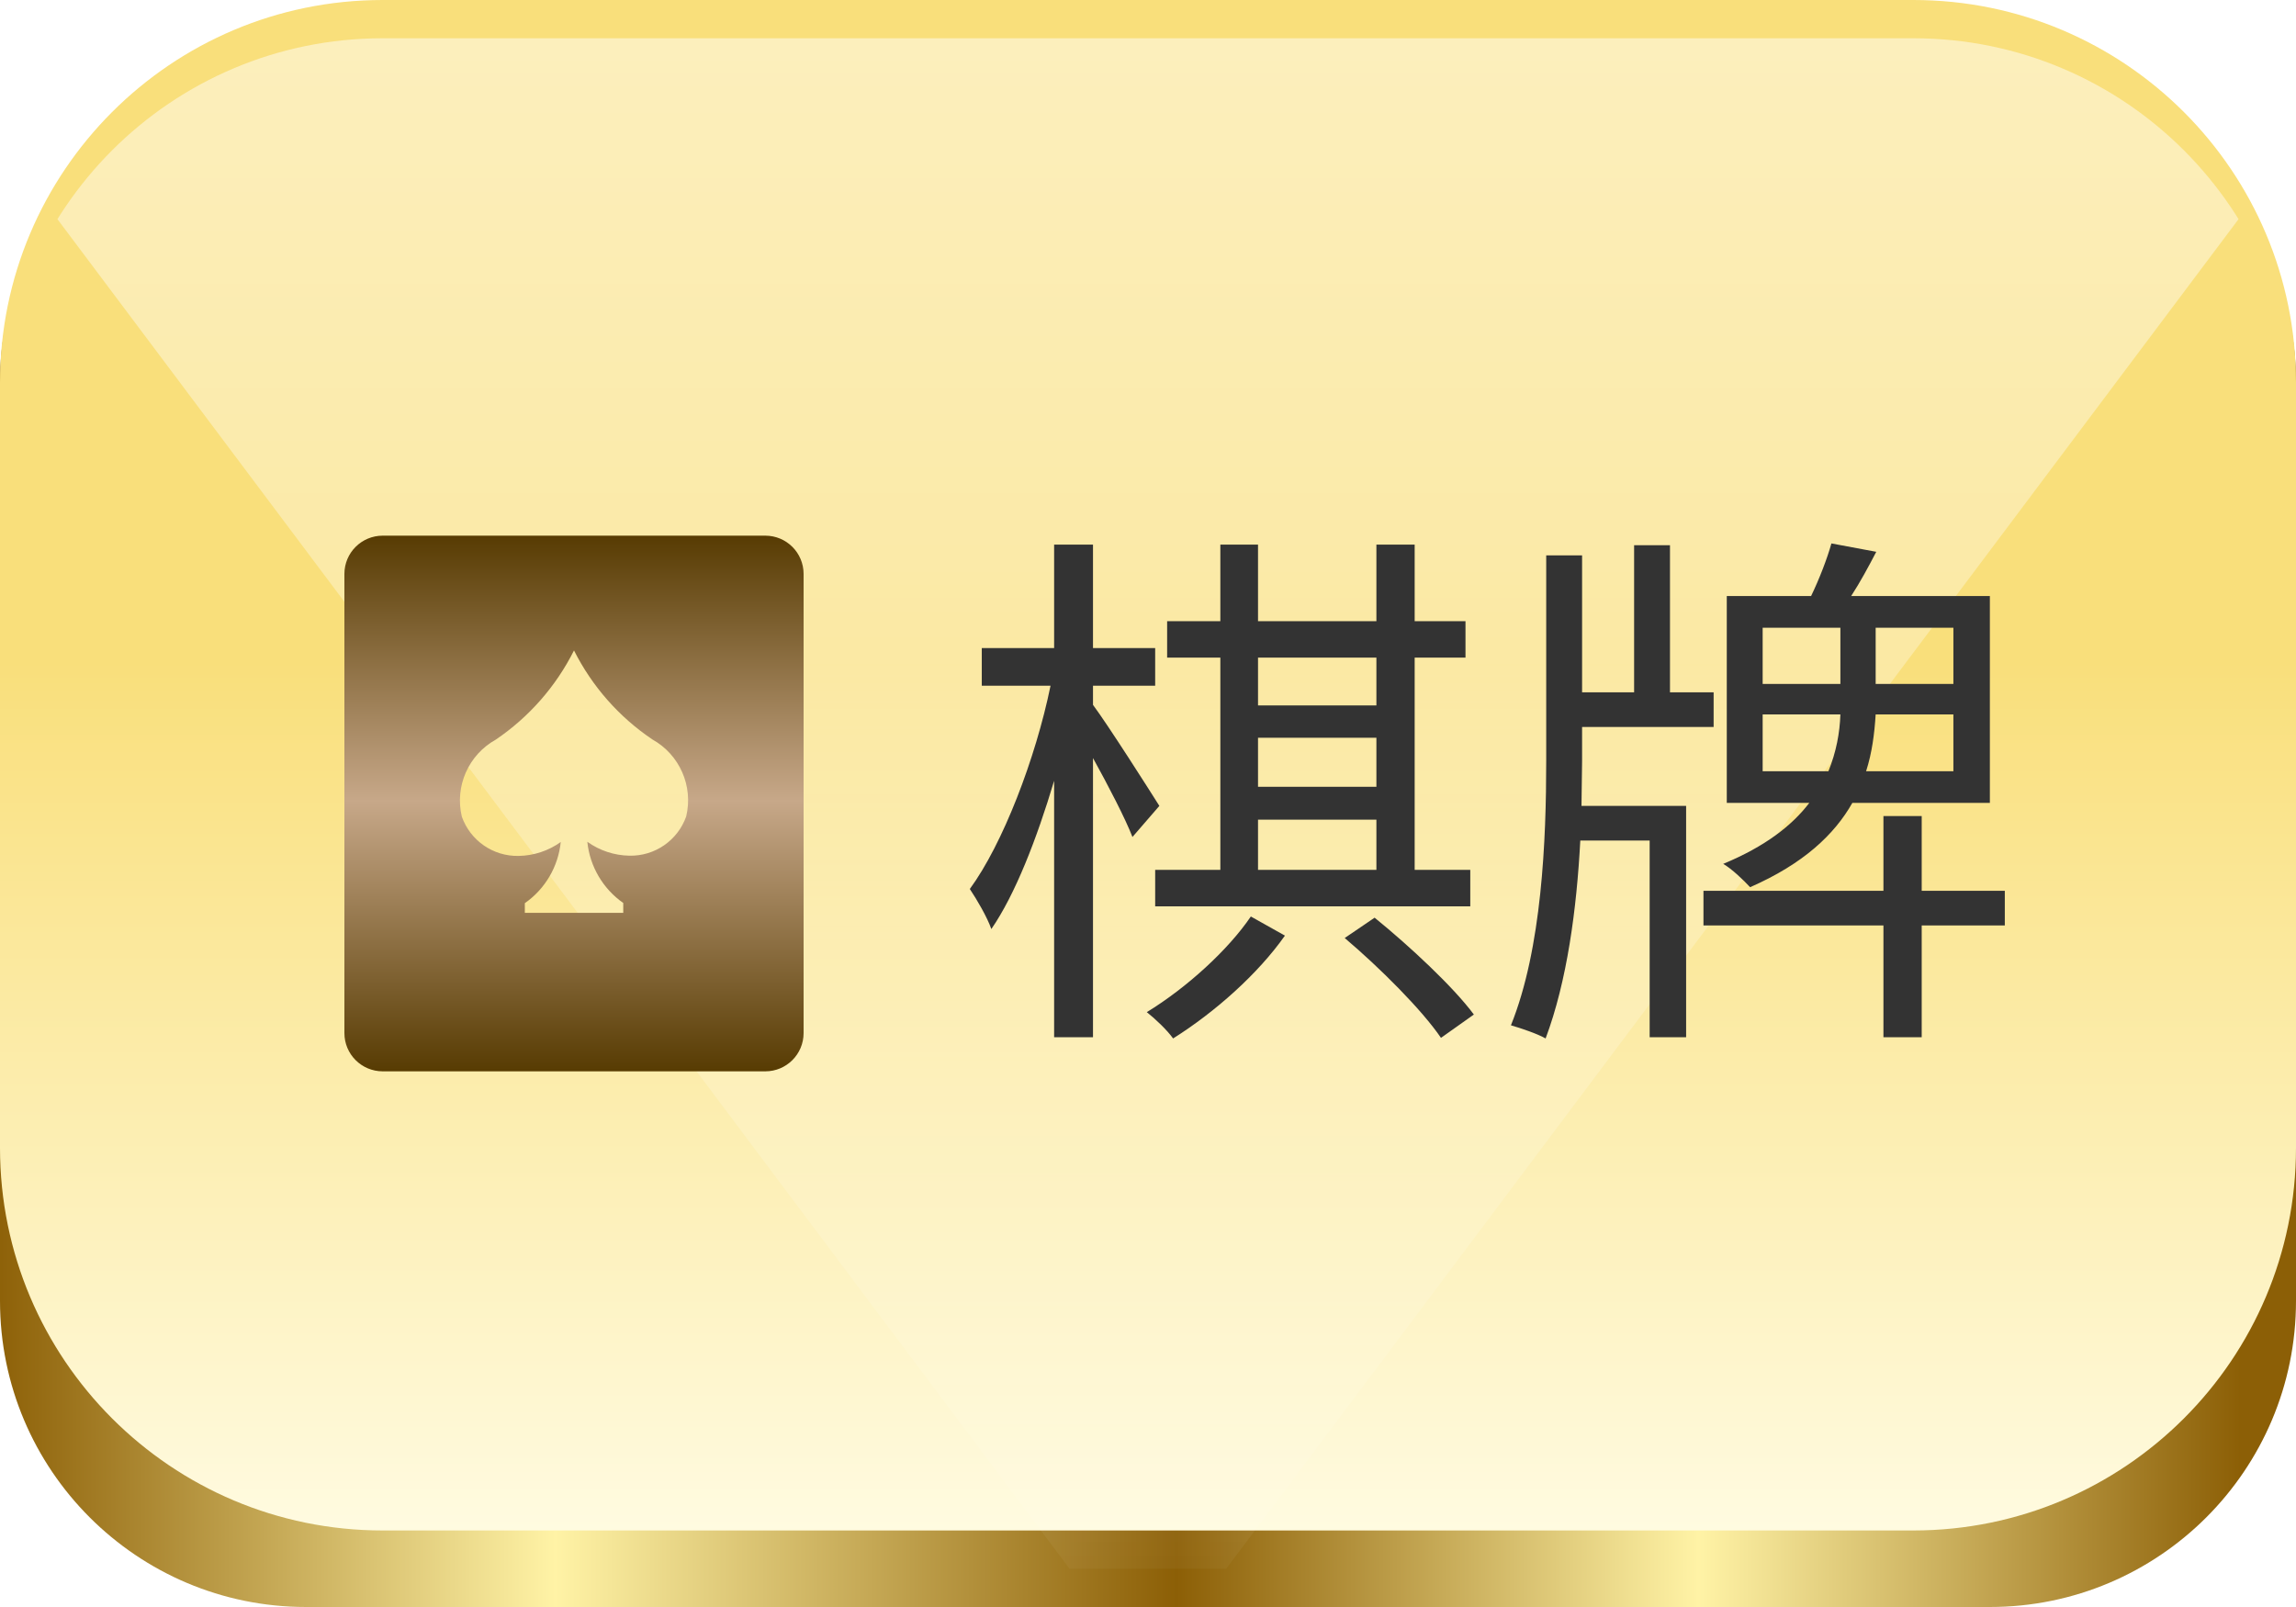
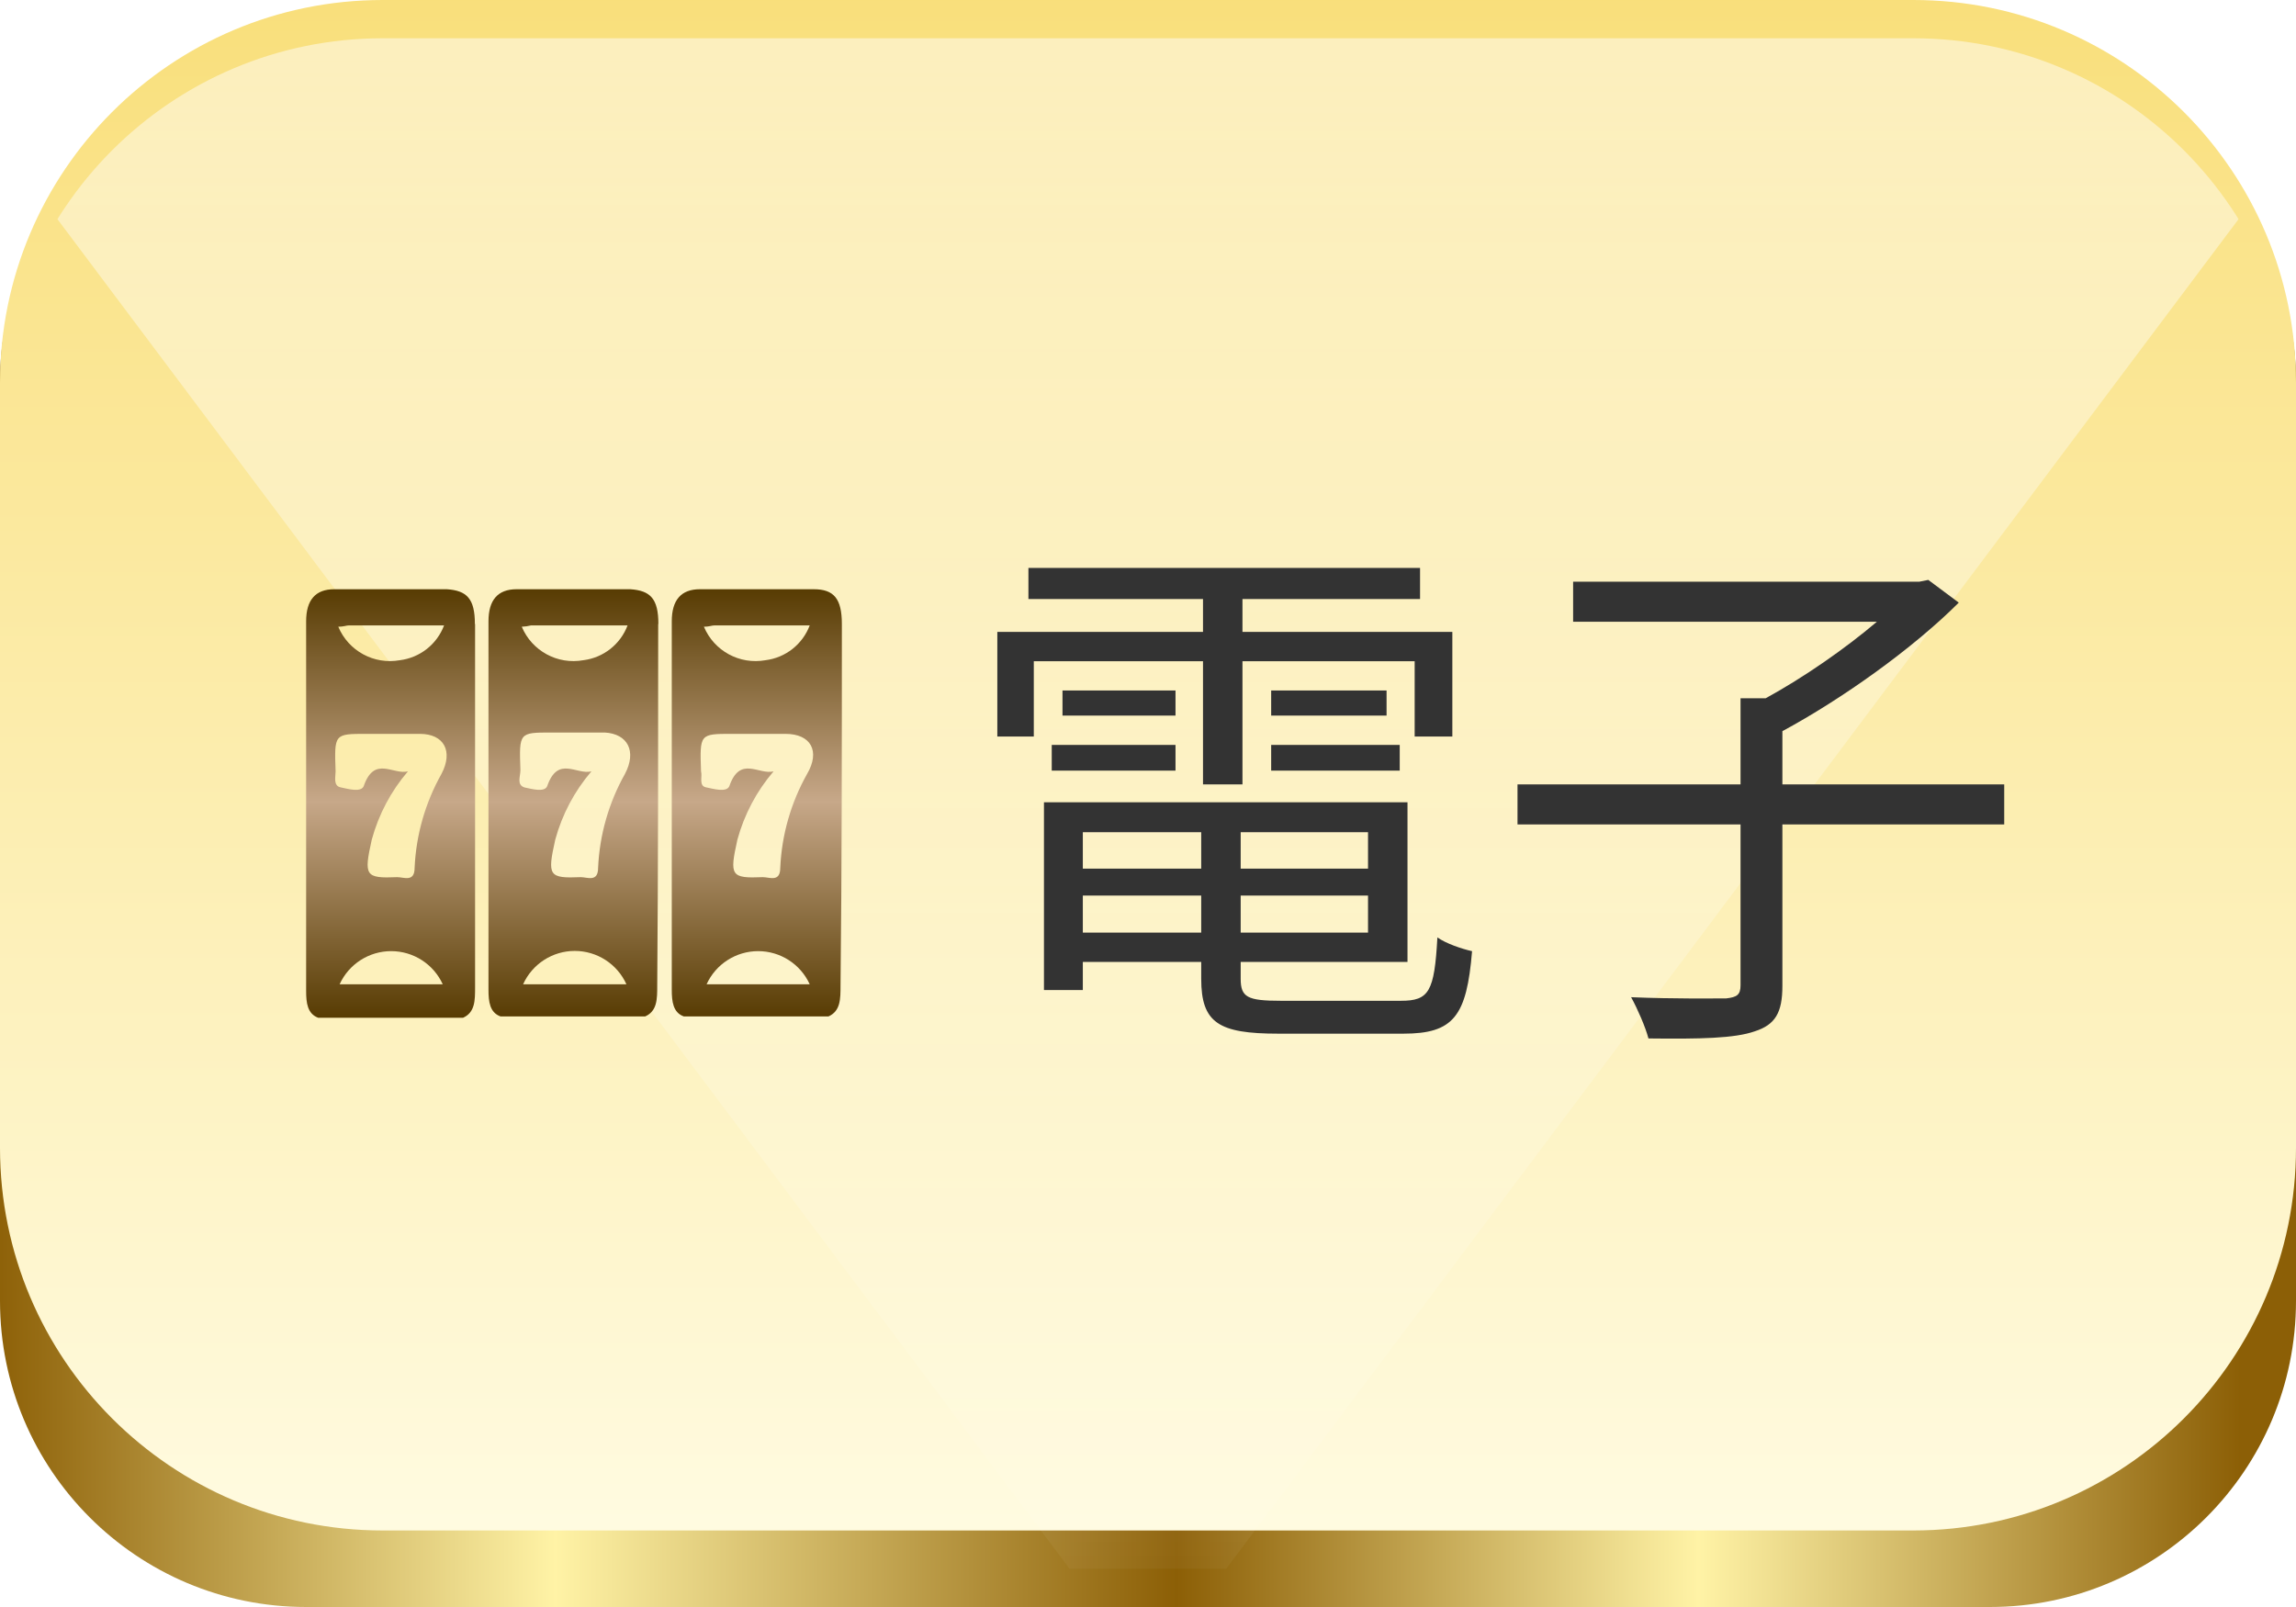
<svg xmlns="http://www.w3.org/2000/svg" width="60" height="42" viewBox="0 0 60 42">
  <defs>
-     <linearGradient id="linear-gradient" x1="0.5" y1="0.433" x2="0.5" y2="1" gradientUnits="objectBoundingBox">
+     <linearGradient id="linear-gradient" x1="0.5" x2="0.5" y2="1" gradientUnits="objectBoundingBox">
      <stop offset="0" stop-color="#f9df7b" />
      <stop offset="1" stop-color="#fffbe1" />
    </linearGradient>
    <linearGradient id="linear-gradient-2" y1="0.5" x2="0.972" y2="0.5" gradientUnits="objectBoundingBox">
      <stop offset="0" stop-color="#8c5f06" />
      <stop offset="0.251" stop-color="#fff3a6" />
      <stop offset="0.527" stop-color="#8c5f06" />
      <stop offset="0.759" stop-color="#fff3a6" />
      <stop offset="1" stop-color="#8c5f06" />
    </linearGradient>
    <clipPath id="clip-path">
      <rect id="矩形_101" data-name="矩形 101" width="60" height="40" rx="10" fill="url(#linear-gradient)" />
    </clipPath>
    <linearGradient id="linear-gradient-4" x2="1" y2="1" gradientUnits="objectBoundingBox">
      <stop offset="0" stop-color="#fff" />
      <stop offset="1" stop-color="#fff" stop-opacity="0" />
    </linearGradient>
    <linearGradient id="linear-gradient-5" x1="0.5" x2="0.5" y2="1" gradientUnits="objectBoundingBox">
      <stop offset="0" stop-color="#573b02" />
      <stop offset="0.495" stop-color="#c7a889" />
      <stop offset="1" stop-color="#573b02" />
    </linearGradient>
  </defs>
-   <g id="组_50689" data-name="组 50689" transform="translate(-709 -918)">
-     <g id="组件_8_174" data-name="组件 8 – 174" transform="translate(709 918)">
+   <g id="组_50691" data-name="组 50691" transform="translate(-861 -918)">
+     <g id="组件_8_176" data-name="组件 8 – 176" transform="translate(861 918)">
      <g id="组件_4_14" data-name="组件 4 – 14">
        <rect id="矩形_59" data-name="矩形 59" width="60" height="40" rx="8" transform="translate(0 2)" fill="url(#linear-gradient-2)" />
        <rect id="矩形_58" data-name="矩形 58" width="60" height="40" rx="10" fill="url(#linear-gradient)" />
      </g>
      <g id="蒙版组_15" data-name="蒙版组 15" transform="translate(0 1)" clip-path="url(#clip-path)">
        <path id="路径_297" data-name="路径 297" d="M6.042,6.042,58.914,13.6l7.553,52.871L13.6,58.914Z" transform="translate(30 -51.272) rotate(45)" fill="url(#linear-gradient-4)" />
      </g>
    </g>
-     <text id="棋牌" transform="translate(734 944)" fill="#333" font-size="14" font-family="PingFangTC-Regular, PingFang TC">
-       <tspan x="0" y="0">棋牌</tspan>
+     <text id="電子" transform="translate(886 944)" fill="#333" font-size="14" font-family="PingFangTC-Regular, PingFang TC">
+       <tspan x="0" y="0">電子</tspan>
    </text>
-     <g id="_ic_chess" data-name="@ic_chess" transform="translate(716 931)">
-       <rect id="矩形_17663" data-name="矩形 17663" width="16" height="16" fill="none" />
-       <path id="排除_4" data-name="排除 4" d="M4439,9h-10a1,1,0,0,1-1-1V-4a1,1,0,0,1,1-1h10a1,1,0,0,1,1,1V8A1,1,0,0,1,4439,9Zm-5.346-5.995v0a2.225,2.225,0,0,1-.939,1.6v.253h2.572V4.6a2.229,2.229,0,0,1-.939-1.6,1.944,1.944,0,0,0,1.1.364,1.539,1.539,0,0,0,1.484-1.026,1.819,1.819,0,0,0-.884-2.012A6.118,6.118,0,0,1,4434-2a6.143,6.143,0,0,1-2.046,2.332,1.819,1.819,0,0,0-.885,2.012,1.539,1.539,0,0,0,1.484,1.026,1.945,1.945,0,0,0,1.1-.363Z" transform="translate(-4426 6)" fill="url(#linear-gradient-5)" />
+     <g id="_ic_game" data-name="@ic_game" transform="translate(868 931)">
+       <rect id="矩形_17665" data-name="矩形 17665" width="16" height="16" fill="none" />
+       <path id="laohuji" d="M4.41,103.31c0-.665-.21-.875-.735-.91H.735q-.735,0-.735.84v9.66c0,.315.035.595.315.7H4.1c.315-.14.315-.455.315-.8V103.31Zm-3.29.035H3.605a1.423,1.423,0,0,1-1.155.91,1.463,1.463,0,0,1-1.61-.875C.98,103.38,1.05,103.345,1.12,103.345Zm-.245,9.38a1.481,1.481,0,0,1,2.695,0Zm2.66-5.495a5.5,5.5,0,0,0-.7,2.45c0,.385-.28.245-.455.245-.84.035-.875-.035-.665-.98a4.612,4.612,0,0,1,.945-1.785c-.385.1-.875-.42-1.155.385-.07.175-.42.07-.595.035-.21-.035-.14-.28-.14-.42-.035-.98-.035-.98.8-.98h1.4C3.605,106.18,3.85,106.635,3.535,107.23Zm5.67-3.92c0-.665-.21-.875-.735-.91H5.5q-.735,0-.735.84v9.625c0,.315.035.6.315.7h3.78c.315-.14.315-.455.315-.805C9.2,109.645,9.2,106.46,9.2,103.31Zm-3.325.035H8.4a1.423,1.423,0,0,1-1.155.91,1.463,1.463,0,0,1-1.61-.875,1.242,1.242,0,0,0,.245-.035Zm-.21,9.38a1.481,1.481,0,0,1,2.7,0Zm2.66-5.495a5.5,5.5,0,0,0-.7,2.45c0,.385-.28.245-.455.245-.84.035-.875-.035-.665-.98a4.612,4.612,0,0,1,.945-1.785c-.385.1-.875-.42-1.155.385-.07.175-.42.07-.595.035-.21-.07-.105-.28-.105-.455-.035-.98-.035-.98.805-.98h1.4c.6.035.84.49.525,1.085ZM14,103.31c0-.665-.21-.91-.735-.91H10.29q-.735,0-.735.84v9.625c0,.315.035.6.315.7h3.78c.315-.14.315-.455.315-.805C14,109.645,14,106.46,14,103.31Zm-3.325.035H13.16a1.423,1.423,0,0,1-1.155.91,1.463,1.463,0,0,1-1.61-.875C10.535,103.38,10.6,103.345,10.675,103.345Zm-.21,9.38a1.481,1.481,0,0,1,2.695,0Zm2.625-5.495a5.5,5.5,0,0,0-.7,2.45c0,.385-.28.245-.455.245-.84.035-.875-.035-.665-.98a4.612,4.612,0,0,1,.945-1.785c-.385.1-.875-.42-1.155.385-.07.175-.42.07-.6.035-.21-.035-.1-.28-.14-.42-.035-.98-.035-.98.805-.98h1.4C13.195,106.18,13.44,106.635,13.09,107.23Z" transform="translate(1 -100)" fill="url(#linear-gradient-5)" />
    </g>
  </g>
</svg>
